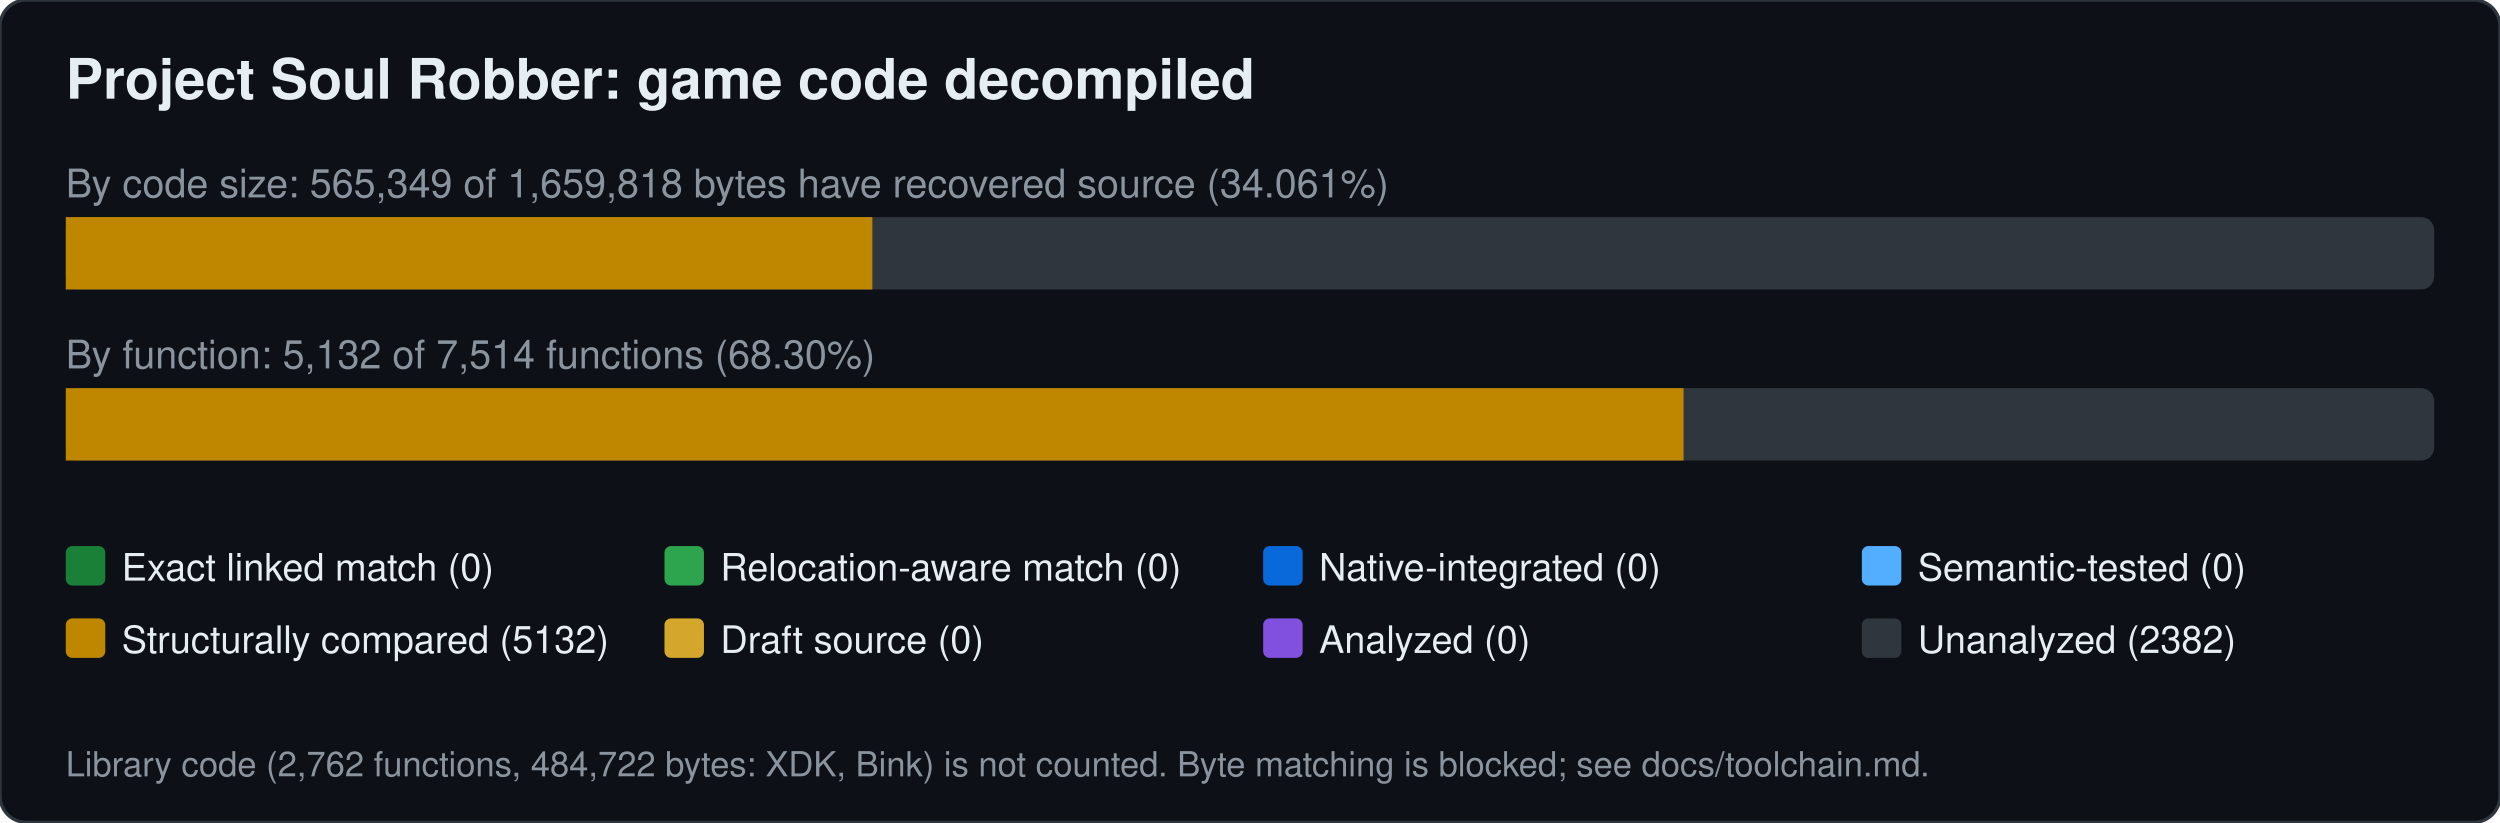
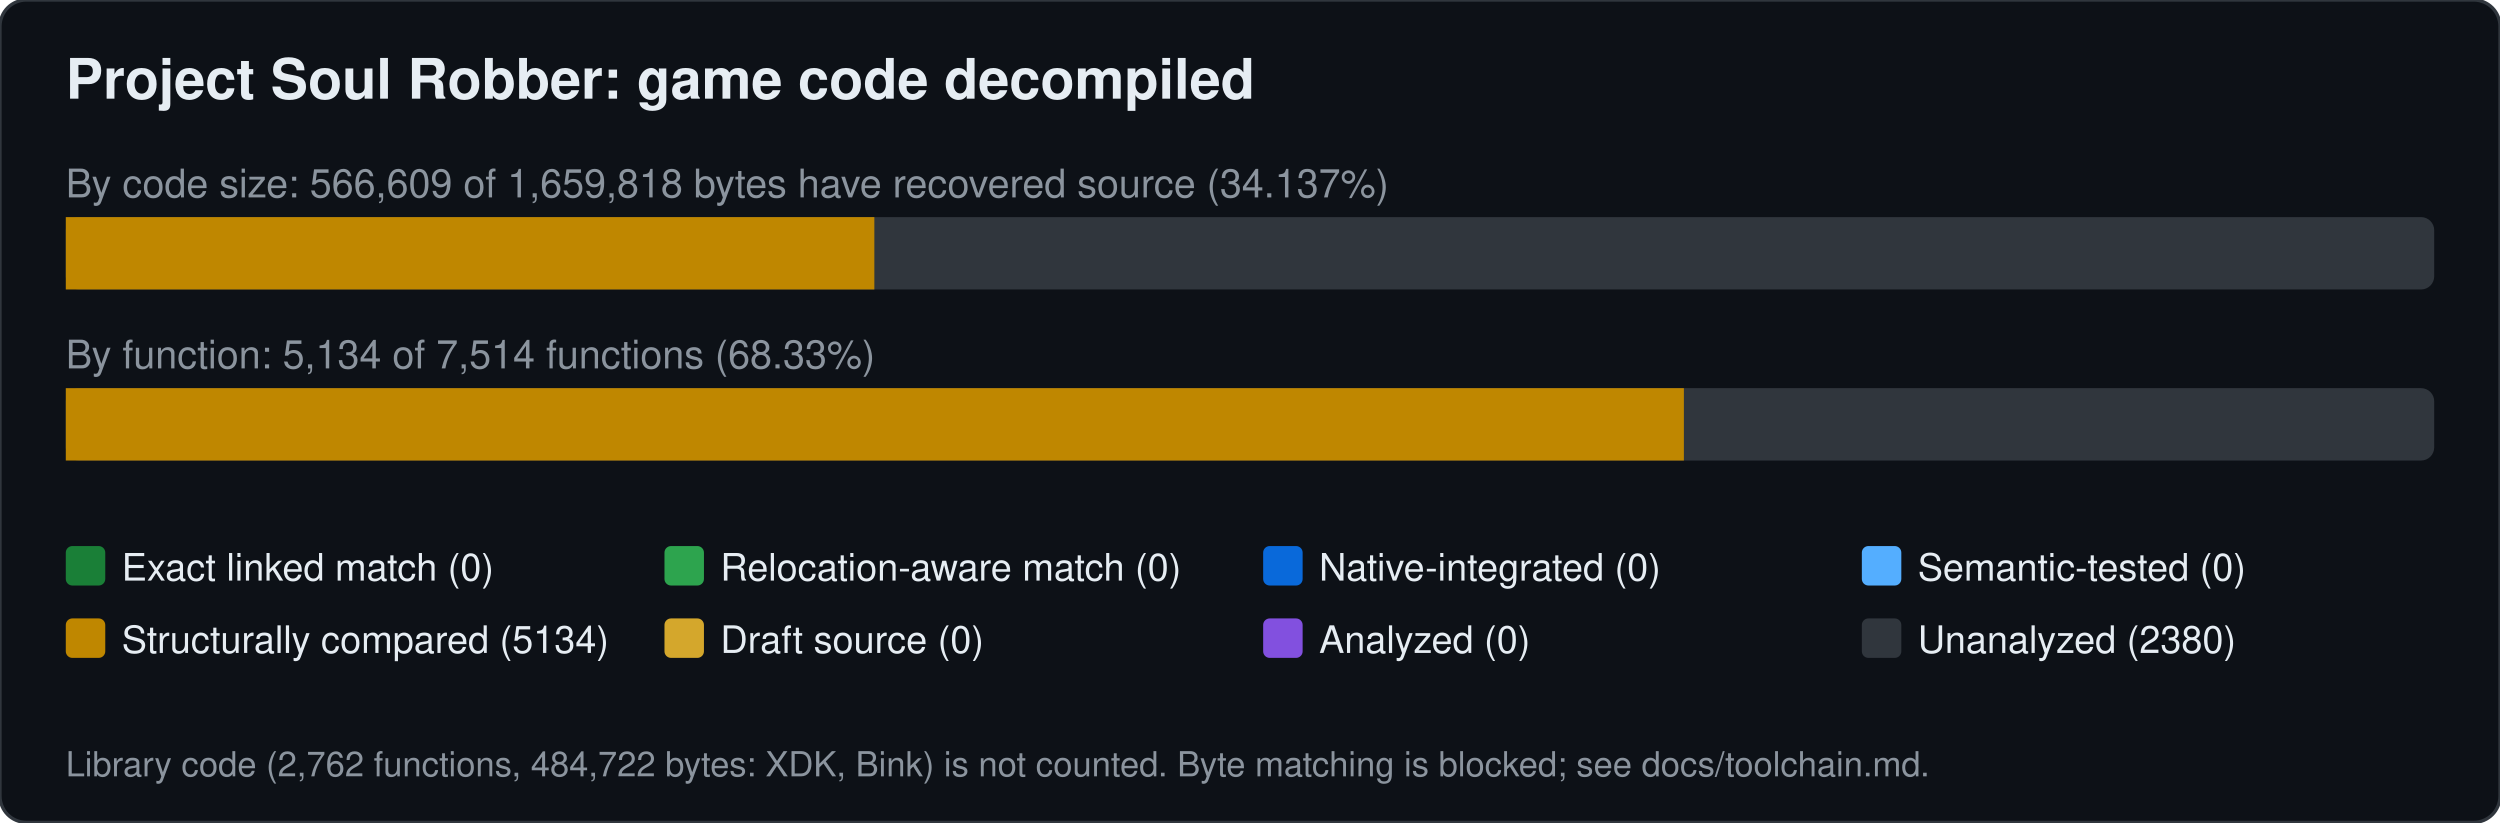
<svg xmlns="http://www.w3.org/2000/svg" width="760" height="250" viewBox="0 0 760 250" font-family="Segoe UI,Helvetica,Arial,sans-serif">
  <rect width="760" height="250" rx="8" fill="#0d1117" stroke="#30363d" />
  <text x="20" y="30" font-size="17" font-weight="600" fill="#e6edf3">Project Soul Robber: game code decompiled</text>
-   <text x="20" y="60" font-size="12" fill="#8b949e">By code size: 565,349 of 1,659,818 bytes have recovered source (34.061%)</text>
+   <text x="20" y="60" font-size="12" fill="#8b949e">By code size: 566,609 of 1,659,818 bytes have recovered source (34.137%)</text>
  <rect x="20" y="66" width="720" height="22" rx="4" fill="#30363d" />
-   <rect x="20.0" y="66" width="245.2" height="22" fill="#bf8700" />
-   <text x="20" y="112" font-size="12" fill="#8b949e">By function: 5,132 of 7,514 functions (68.30%)</text>
+   <rect x="20.0" y="66" width="245.8" height="22" fill="#bf8700" />
+   <text x="20" y="112" font-size="12" fill="#8b949e">By function: 5,134 of 7,514 functions (68.33%)</text>
  <rect x="20" y="118" width="720" height="22" rx="4" fill="#30363d" />
-   <rect x="20.0" y="118" width="491.8" height="22" fill="#bf8700" />
+   <rect x="20.0" y="118" width="491.9" height="22" fill="#bf8700" />
  <rect x="20" y="166" width="12" height="12" rx="2" fill="#1a7f37" />
  <text x="37" y="176.5" font-size="11.5" fill="#e6edf3">Exact linked match (0)</text>
  <rect x="202" y="166" width="12" height="12" rx="2" fill="#2da44e" />
  <text x="219" y="176.5" font-size="11.5" fill="#e6edf3">Relocation-aware match (0)</text>
  <rect x="384" y="166" width="12" height="12" rx="2" fill="#0969da" />
  <text x="401" y="176.5" font-size="11.5" fill="#e6edf3">Native-integrated (0)</text>
  <rect x="566" y="166" width="12" height="12" rx="2" fill="#54aeff" />
  <text x="583" y="176.5" font-size="11.5" fill="#e6edf3">Semantic-tested (0)</text>
  <rect x="20" y="188" width="12" height="12" rx="2" fill="#bf8700" />
-   <text x="37" y="198.5" font-size="11.5" fill="#e6edf3">Structurally compared (5132)</text>
+   <text x="37" y="198.5" font-size="11.5" fill="#e6edf3">Structurally compared (5134)</text>
  <rect x="202" y="188" width="12" height="12" rx="2" fill="#d4a72c" />
  <text x="219" y="198.5" font-size="11.5" fill="#e6edf3">Draft source (0)</text>
  <rect x="384" y="188" width="12" height="12" rx="2" fill="#8250df" />
  <text x="401" y="198.5" font-size="11.5" fill="#e6edf3">Analyzed (0)</text>
  <rect x="566" y="188" width="12" height="12" rx="2" fill="#30363d" />
-   <text x="583" y="198.5" font-size="11.5" fill="#e6edf3">Unanalyzed (2382)</text>
+   <text x="583" y="198.5" font-size="11.5" fill="#e6edf3">Unanalyzed (2380)</text>
  <text x="20" y="236" font-size="10.5" fill="#8b949e">Library code (2,762 functions, 484,722 bytes: XDK, Bink) is not counted. Byte matching is blocked; see docs/toolchain.md.</text>
</svg>
